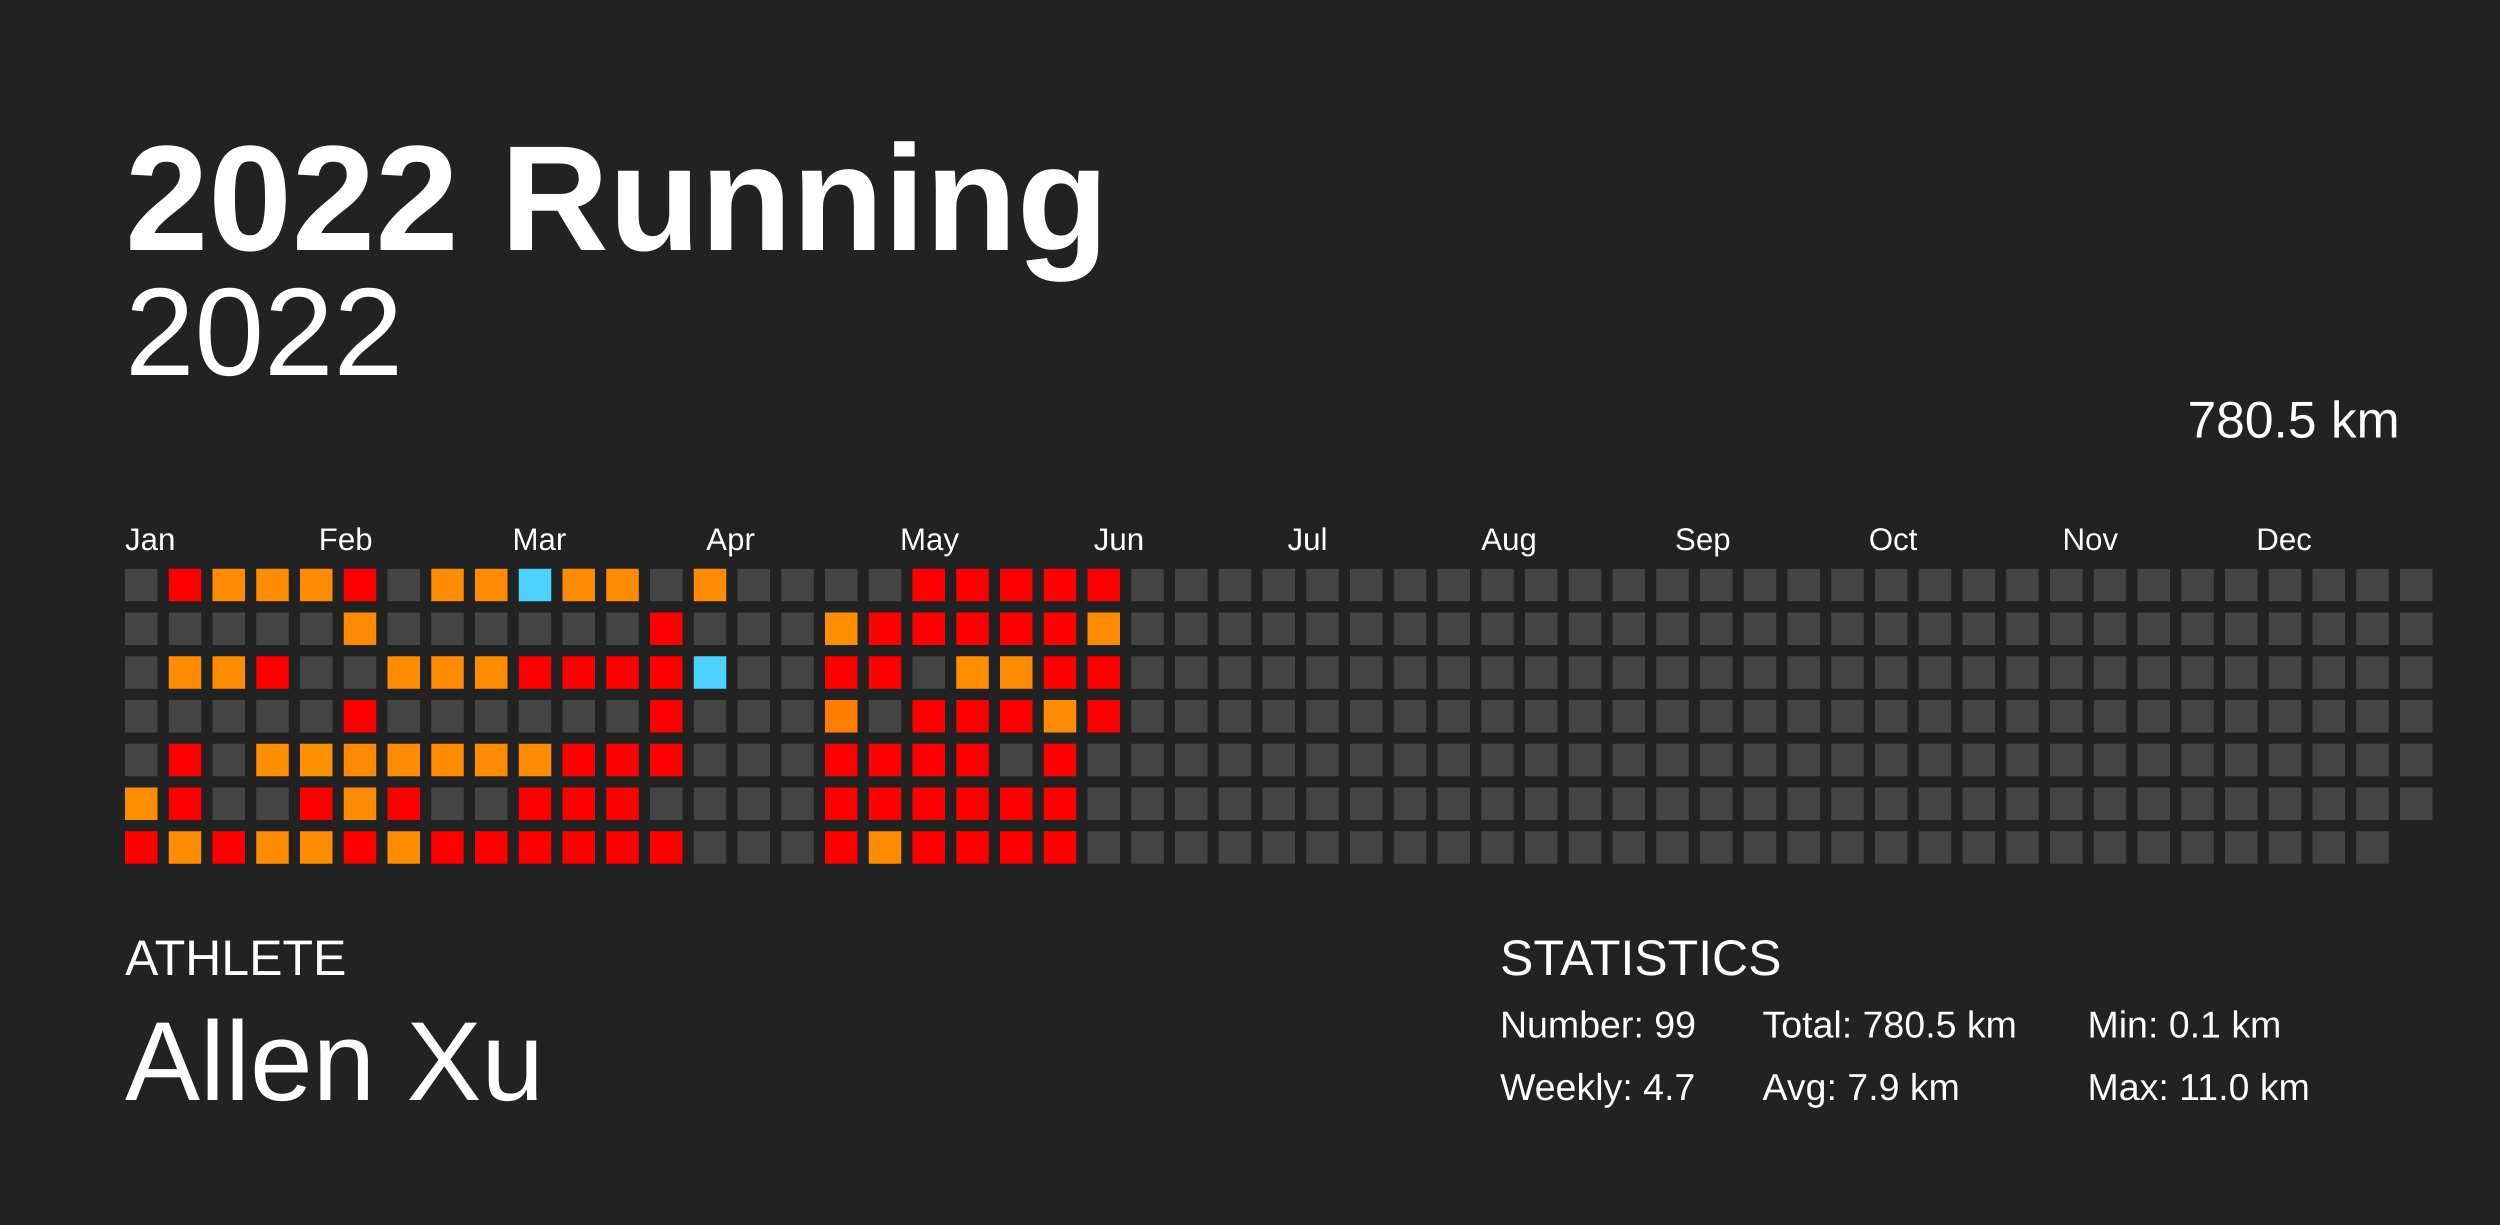
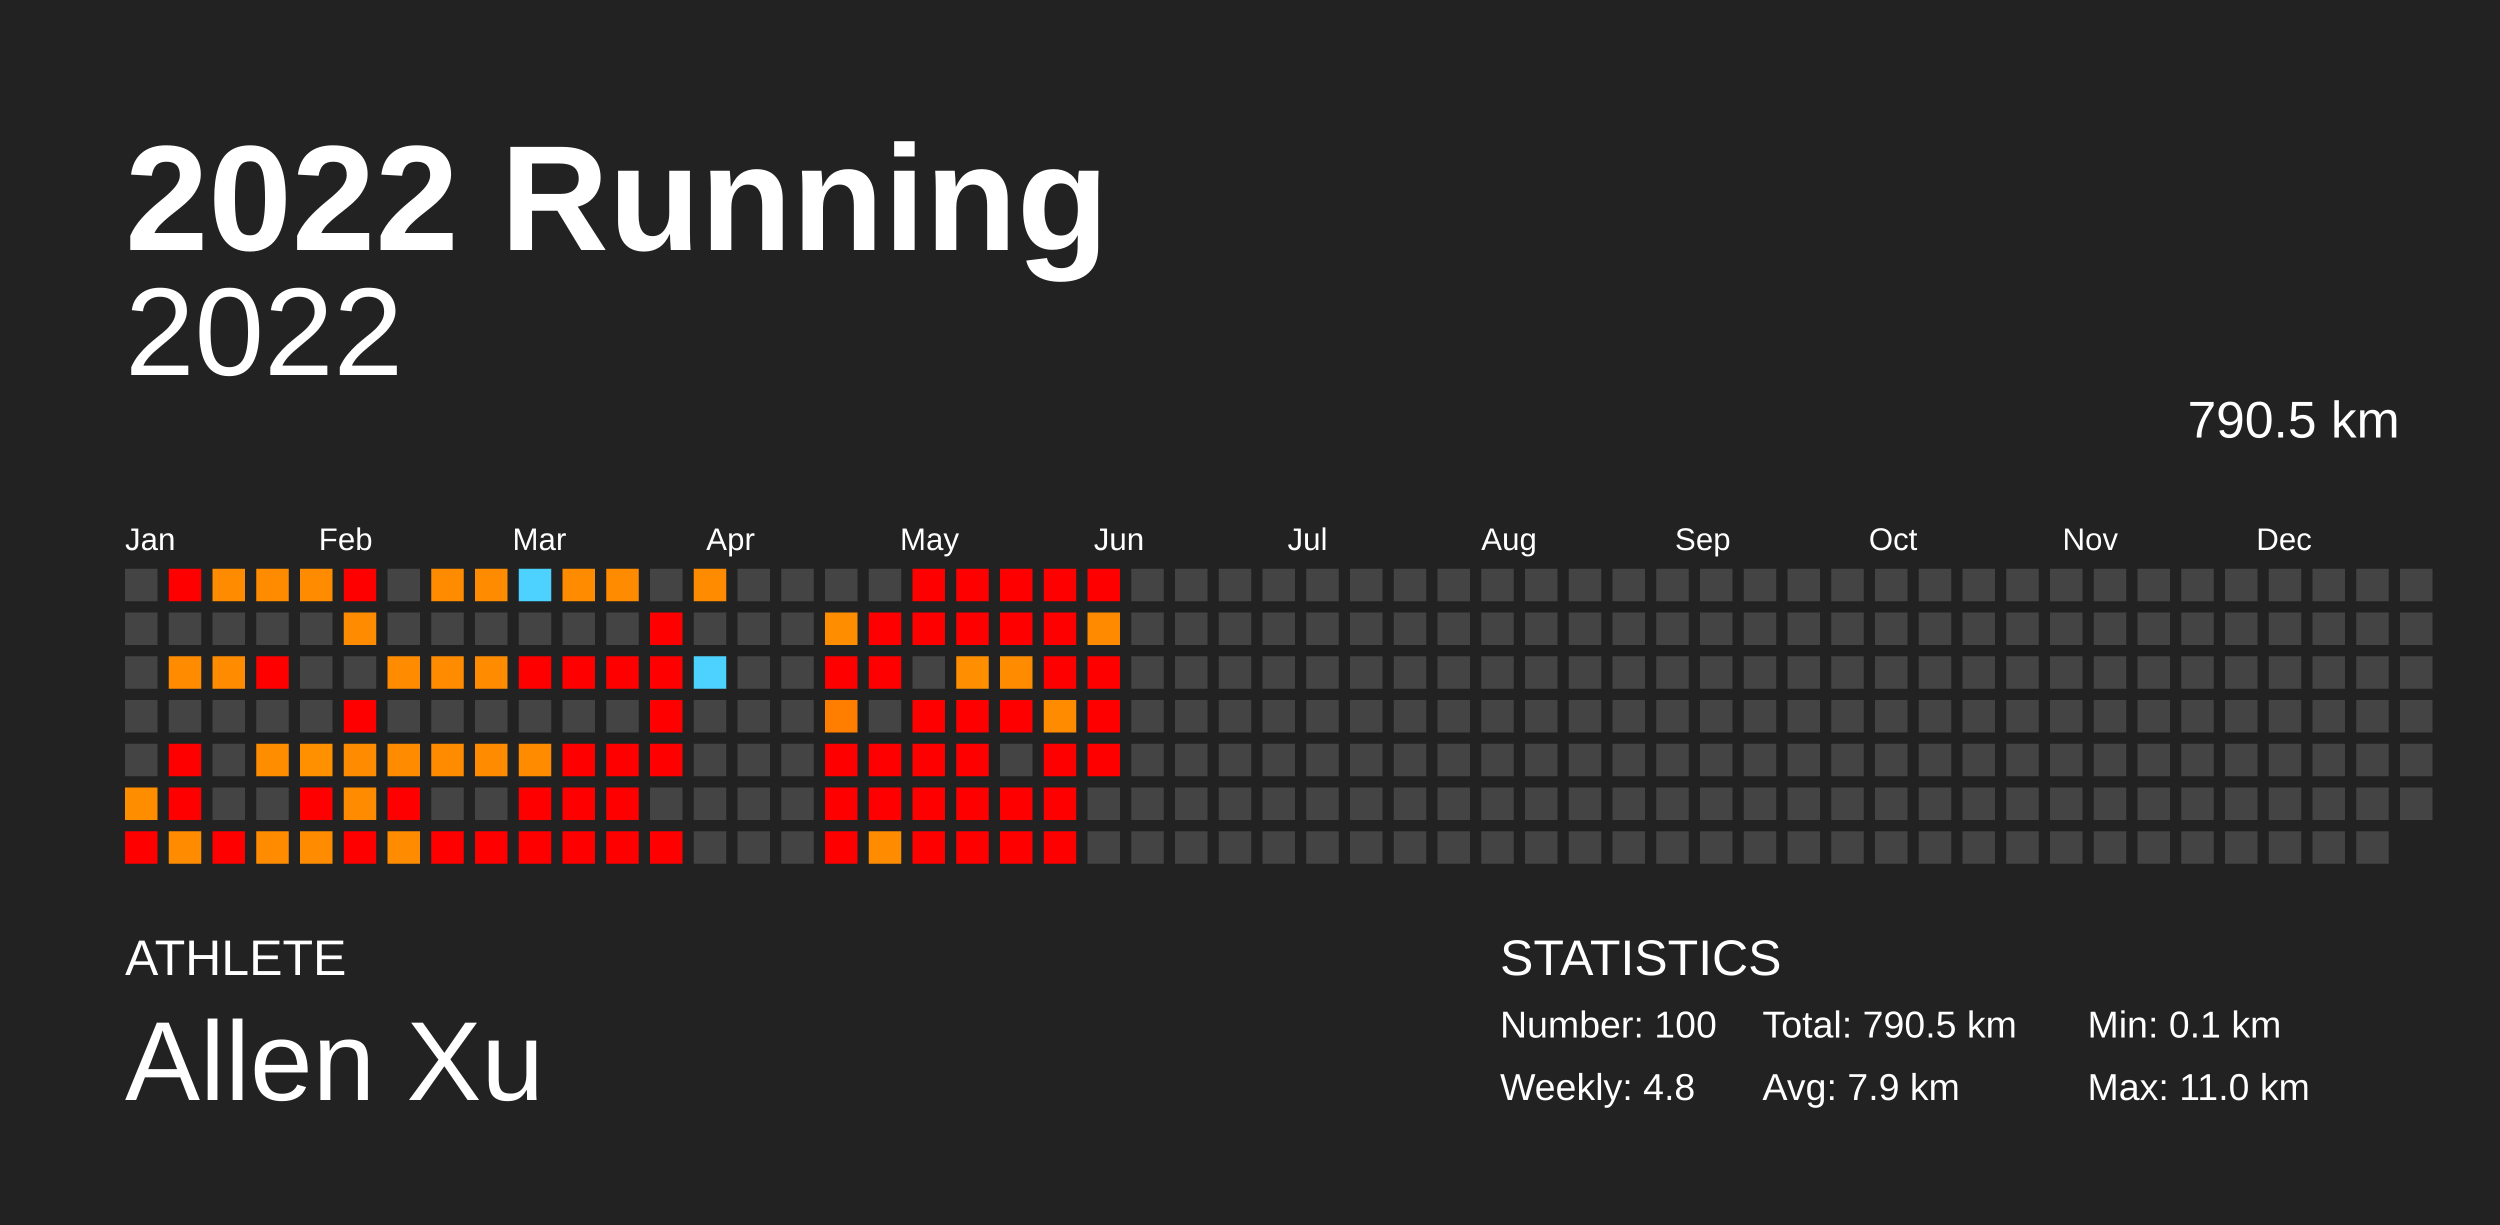
<svg xmlns="http://www.w3.org/2000/svg" baseProfile="full" height="98mm" version="1.1" viewBox="0,0,200,98" width="200mm">
  <defs />
  <rect fill="#222222" height="98" width="200" x="0" y="0" />
  <text fill="#FFFFFF" style="font-size:12px; font-family:Arial; font-weight:bold;" x="10" y="20">2022 Running</text>
  <text fill="#FFFFFF" style="font-size:4px; font-family:Arial" x="10" y="78">ATHLETE</text>
  <text fill="#FFFFFF" style="font-size:9px; font-family:Arial" x="10" y="88">Allen Xu</text>
  <text fill="#FFFFFF" style="font-size:4px; font-family:Arial" x="120" y="78">STATISTICS</text>
-   <text fill="#FFFFFF" style="font-size:3px; font-family:Arial" x="120" y="83">Number: 99</text>
-   <text fill="#FFFFFF" style="font-size:3px; font-family:Arial" x="120" y="88">Weekly: 4.7</text>
-   <text fill="#FFFFFF" style="font-size:3px; font-family:Arial" x="141" y="83">Total: 780.5 km</text>
+   <text fill="#FFFFFF" style="font-size:3px; font-family:Arial" x="120" y="83">Number: 100</text>
+   <text fill="#FFFFFF" style="font-size:3px; font-family:Arial" x="120" y="88">Weekly: 4.8</text>
+   <text fill="#FFFFFF" style="font-size:3px; font-family:Arial" x="141" y="83">Total: 790.5 km</text>
  <text fill="#FFFFFF" style="font-size:3px; font-family:Arial" x="141" y="88">Avg: 7.9 km</text>
  <text fill="#FFFFFF" style="font-size:3px; font-family:Arial" x="167" y="83">Min: 0.1 km</text>
  <text fill="#FFFFFF" style="font-size:3px; font-family:Arial" x="167" y="88">Max: 11.0 km</text>
  <text alignment-baseline="hanging" fill="#FFFFFF" style="font-size:10.0px; font-family:Arial;" x="10" y="30">2022</text>
-   <text alignment-baseline="hanging" fill="#FFFFFF" style="font-size:4.125px; font-family:Arial;" x="175" y="35">780.5 km</text>
+   <text alignment-baseline="hanging" fill="#FFFFFF" style="font-size:4.125px; font-family:Arial;" x="175" y="35">790.5 km</text>
  <text fill="#FFFFFF" style="font-size:2.5px; font-family:Arial" x="10.0" y="44">Jan</text>
  <text fill="#FFFFFF" style="font-size:2.5px; font-family:Arial" x="25.5" y="44">Feb</text>
  <text fill="#FFFFFF" style="font-size:2.5px; font-family:Arial" x="41.0" y="44">Mar</text>
  <text fill="#FFFFFF" style="font-size:2.5px; font-family:Arial" x="56.5" y="44">Apr</text>
  <text fill="#FFFFFF" style="font-size:2.5px; font-family:Arial" x="72.0" y="44">May</text>
  <text fill="#FFFFFF" style="font-size:2.5px; font-family:Arial" x="87.5" y="44">Jun</text>
  <text fill="#FFFFFF" style="font-size:2.5px; font-family:Arial" x="103.0" y="44">Jul</text>
  <text fill="#FFFFFF" style="font-size:2.5px; font-family:Arial" x="118.5" y="44">Aug</text>
  <text fill="#FFFFFF" style="font-size:2.5px; font-family:Arial" x="134.0" y="44">Sep</text>
  <text fill="#FFFFFF" style="font-size:2.5px; font-family:Arial" x="149.5" y="44">Oct</text>
  <text fill="#FFFFFF" style="font-size:2.5px; font-family:Arial" x="165.0" y="44">Nov</text>
  <text fill="#FFFFFF" style="font-size:2.5px; font-family:Arial" x="180.5" y="44">Dec</text>
  <rect fill="#444444" height="2.6" width="2.6" x="10.0" y="45.5" />
  <rect fill="#444444" height="2.6" width="2.6" x="10.0" y="49.0" />
  <rect fill="#444444" height="2.6" width="2.6" x="10.0" y="52.5" />
  <rect fill="#444444" height="2.6" width="2.6" x="10.0" y="56.0" />
  <rect fill="#444444" height="2.6" width="2.6" x="10.0" y="59.5" />
  <rect fill="#ff8d00" height="2.6" width="2.6" x="10.0" y="63.0" />
  <rect fill="red" height="2.6" width="2.6" x="10.0" y="66.5" />
  <rect fill="red" height="2.6" width="2.6" x="13.5" y="45.5" />
  <rect fill="#444444" height="2.6" width="2.6" x="13.5" y="49.0" />
  <rect fill="#ff8c00" height="2.6" width="2.6" x="13.5" y="52.5" />
  <rect fill="#444444" height="2.6" width="2.6" x="13.5" y="56.0" />
  <rect fill="red" height="2.6" width="2.6" x="13.5" y="59.5" />
  <rect fill="red" height="2.6" width="2.6" x="13.5" y="63.0" />
  <rect fill="#ff8b00" height="2.6" width="2.6" x="13.5" y="66.5" />
  <rect fill="#ff8c00" height="2.6" width="2.6" x="17.0" y="45.5" />
  <rect fill="#444444" height="2.6" width="2.6" x="17.0" y="49.0" />
  <rect fill="#ff8c00" height="2.6" width="2.6" x="17.0" y="52.5" />
  <rect fill="#444444" height="2.6" width="2.6" x="17.0" y="56.0" />
  <rect fill="#444444" height="2.6" width="2.6" x="17.0" y="59.5" />
  <rect fill="#444444" height="2.6" width="2.6" x="17.0" y="63.0" />
  <rect fill="red" height="2.6" width="2.6" x="17.0" y="66.5" />
  <rect fill="#ff8c00" height="2.6" width="2.6" x="20.5" y="45.5" />
  <rect fill="#444444" height="2.6" width="2.6" x="20.5" y="49.0" />
  <rect fill="red" height="2.6" width="2.6" x="20.5" y="52.5" />
  <rect fill="#444444" height="2.6" width="2.6" x="20.5" y="56.0" />
  <rect fill="#ff8d00" height="2.6" width="2.6" x="20.5" y="59.5" />
  <rect fill="#444444" height="2.6" width="2.6" x="20.5" y="63.0" />
  <rect fill="#ff8c00" height="2.6" width="2.6" x="20.5" y="66.5" />
  <rect fill="#ff8c00" height="2.6" width="2.6" x="24.0" y="45.5" />
  <rect fill="#444444" height="2.6" width="2.6" x="24.0" y="49.0" />
  <rect fill="#444444" height="2.6" width="2.6" x="24.0" y="52.5" />
  <rect fill="#444444" height="2.6" width="2.6" x="24.0" y="56.0" />
  <rect fill="#ff9000" height="2.6" width="2.6" x="24.0" y="59.5" />
  <rect fill="red" height="2.6" width="2.6" x="24.0" y="63.0" />
  <rect fill="#ff8c00" height="2.6" width="2.6" x="24.0" y="66.5" />
  <rect fill="red" height="2.6" width="2.6" x="27.5" y="45.5" />
  <rect fill="#ff8c00" height="2.6" width="2.6" x="27.5" y="49.0" />
  <rect fill="#444444" height="2.6" width="2.6" x="27.5" y="52.5" />
  <rect fill="red" height="2.6" width="2.6" x="27.5" y="56.0" />
  <rect fill="#ff8c00" height="2.6" width="2.6" x="27.5" y="59.5" />
  <rect fill="#ff8c00" height="2.6" width="2.6" x="27.5" y="63.0" />
  <rect fill="red" height="2.6" width="2.6" x="27.5" y="66.5" />
  <rect fill="#444444" height="2.6" width="2.6" x="31.0" y="45.5" />
  <rect fill="#444444" height="2.6" width="2.6" x="31.0" y="49.0" />
  <rect fill="#ff8b00" height="2.6" width="2.6" x="31.0" y="52.5" />
  <rect fill="#444444" height="2.6" width="2.6" x="31.0" y="56.0" />
  <rect fill="#ff8c00" height="2.6" width="2.6" x="31.0" y="59.5" />
  <rect fill="red" height="2.6" width="2.6" x="31.0" y="63.0" />
  <rect fill="#ff8c00" height="2.6" width="2.6" x="31.0" y="66.5" />
  <rect fill="#ff8b00" height="2.6" width="2.6" x="34.5" y="45.5" />
  <rect fill="#444444" height="2.6" width="2.6" x="34.5" y="49.0" />
  <rect fill="#ff8c00" height="2.6" width="2.6" x="34.5" y="52.5" />
  <rect fill="#444444" height="2.6" width="2.6" x="34.5" y="56.0" />
  <rect fill="#ff8c00" height="2.6" width="2.6" x="34.5" y="59.5" />
  <rect fill="#444444" height="2.6" width="2.6" x="34.5" y="63.0" />
  <rect fill="red" height="2.6" width="2.6" x="34.5" y="66.5" />
  <rect fill="#ff8c00" height="2.6" width="2.6" x="38.0" y="45.5" />
  <rect fill="#444444" height="2.6" width="2.6" x="38.0" y="49.0" />
  <rect fill="#ff8c00" height="2.6" width="2.6" x="38.0" y="52.5" />
  <rect fill="#444444" height="2.6" width="2.6" x="38.0" y="56.0" />
  <rect fill="#ff8b00" height="2.6" width="2.6" x="38.0" y="59.5" />
  <rect fill="#444444" height="2.6" width="2.6" x="38.0" y="63.0" />
  <rect fill="red" height="2.6" width="2.6" x="38.0" y="66.5" />
  <rect fill="#4dd2ff" height="2.6" width="2.6" x="41.5" y="45.5" />
  <rect fill="#444444" height="2.6" width="2.6" x="41.5" y="49.0" />
  <rect fill="red" height="2.6" width="2.6" x="41.5" y="52.5" />
  <rect fill="#444444" height="2.6" width="2.6" x="41.5" y="56.0" />
  <rect fill="#ff8c00" height="2.6" width="2.6" x="41.5" y="59.5" />
  <rect fill="red" height="2.6" width="2.6" x="41.5" y="63.0" />
  <rect fill="red" height="2.6" width="2.6" x="41.5" y="66.5" />
  <rect fill="#ff8c00" height="2.6" width="2.6" x="45.0" y="45.5" />
  <rect fill="#444444" height="2.6" width="2.6" x="45.0" y="49.0" />
  <rect fill="red" height="2.6" width="2.6" x="45.0" y="52.5" />
  <rect fill="#444444" height="2.6" width="2.6" x="45.0" y="56.0" />
  <rect fill="red" height="2.6" width="2.6" x="45.0" y="59.5" />
  <rect fill="red" height="2.6" width="2.6" x="45.0" y="63.0" />
  <rect fill="red" height="2.6" width="2.6" x="45.0" y="66.5" />
  <rect fill="#ff8c00" height="2.6" width="2.6" x="48.5" y="45.5" />
  <rect fill="#444444" height="2.6" width="2.6" x="48.5" y="49.0" />
  <rect fill="red" height="2.6" width="2.6" x="48.5" y="52.5" />
  <rect fill="#444444" height="2.6" width="2.6" x="48.5" y="56.0" />
  <rect fill="red" height="2.6" width="2.6" x="48.5" y="59.5" />
  <rect fill="red" height="2.6" width="2.6" x="48.5" y="63.0" />
  <rect fill="red" height="2.6" width="2.6" x="48.5" y="66.5" />
  <rect fill="#444444" height="2.6" width="2.6" x="52.0" y="45.5" />
  <rect fill="red" height="2.6" width="2.6" x="52.0" y="49.0" />
  <rect fill="red" height="2.6" width="2.6" x="52.0" y="52.5" />
  <rect fill="red" height="2.6" width="2.6" x="52.0" y="56.0" />
  <rect fill="red" height="2.6" width="2.6" x="52.0" y="59.5" />
  <rect fill="#444444" height="2.6" width="2.6" x="52.0" y="63.0" />
  <rect fill="red" height="2.6" width="2.6" x="52.0" y="66.5" />
  <rect fill="#ff8c00" height="2.6" width="2.6" x="55.5" y="45.5" />
  <rect fill="#444444" height="2.6" width="2.6" x="55.5" y="49.0" />
  <rect fill="#4dd2ff" height="2.6" width="2.6" x="55.5" y="52.5" />
  <rect fill="#444444" height="2.6" width="2.6" x="55.5" y="56.0" />
  <rect fill="#444444" height="2.6" width="2.6" x="55.5" y="59.5" />
  <rect fill="#444444" height="2.6" width="2.6" x="55.5" y="63.0" />
  <rect fill="#444444" height="2.6" width="2.6" x="55.5" y="66.5" />
  <rect fill="#444444" height="2.6" width="2.6" x="59.0" y="45.5" />
  <rect fill="#444444" height="2.6" width="2.6" x="59.0" y="49.0" />
  <rect fill="#444444" height="2.6" width="2.6" x="59.0" y="52.5" />
  <rect fill="#444444" height="2.6" width="2.6" x="59.0" y="56.0" />
  <rect fill="#444444" height="2.6" width="2.6" x="59.0" y="59.5" />
  <rect fill="#444444" height="2.6" width="2.6" x="59.0" y="63.0" />
  <rect fill="#444444" height="2.6" width="2.6" x="59.0" y="66.5" />
  <rect fill="#444444" height="2.6" width="2.6" x="62.5" y="45.5" />
  <rect fill="#444444" height="2.6" width="2.6" x="62.5" y="49.0" />
  <rect fill="#444444" height="2.6" width="2.6" x="62.5" y="52.5" />
  <rect fill="#444444" height="2.6" width="2.6" x="62.5" y="56.0" />
  <rect fill="#444444" height="2.6" width="2.6" x="62.5" y="59.5" />
  <rect fill="#444444" height="2.6" width="2.6" x="62.5" y="63.0" />
  <rect fill="#444444" height="2.6" width="2.6" x="62.5" y="66.5" />
  <rect fill="#444444" height="2.6" width="2.6" x="66.0" y="45.5" />
  <rect fill="#ff8d00" height="2.6" width="2.6" x="66.0" y="49.0" />
  <rect fill="red" height="2.6" width="2.6" x="66.0" y="52.5" />
  <rect fill="#ff7e00" height="2.6" width="2.6" x="66.0" y="56.0" />
  <rect fill="red" height="2.6" width="2.6" x="66.0" y="59.5" />
  <rect fill="red" height="2.6" width="2.6" x="66.0" y="63.0" />
  <rect fill="red" height="2.6" width="2.6" x="66.0" y="66.5" />
  <rect fill="#444444" height="2.6" width="2.6" x="69.5" y="45.5" />
  <rect fill="red" height="2.6" width="2.6" x="69.5" y="49.0" />
  <rect fill="red" height="2.6" width="2.6" x="69.5" y="52.5" />
  <rect fill="#444444" height="2.6" width="2.6" x="69.5" y="56.0" />
  <rect fill="red" height="2.6" width="2.6" x="69.5" y="59.5" />
  <rect fill="red" height="2.6" width="2.6" x="69.5" y="63.0" />
  <rect fill="#ff8c00" height="2.6" width="2.6" x="69.5" y="66.5" />
  <rect fill="red" height="2.6" width="2.6" x="73.0" y="45.5" />
  <rect fill="red" height="2.6" width="2.6" x="73.0" y="49.0" />
  <rect fill="#444444" height="2.6" width="2.6" x="73.0" y="52.5" />
  <rect fill="red" height="2.6" width="2.6" x="73.0" y="56.0" />
  <rect fill="red" height="2.6" width="2.6" x="73.0" y="59.5" />
  <rect fill="red" height="2.6" width="2.6" x="73.0" y="63.0" />
  <rect fill="red" height="2.6" width="2.6" x="73.0" y="66.5" />
  <rect fill="red" height="2.6" width="2.6" x="76.5" y="45.5" />
  <rect fill="red" height="2.6" width="2.6" x="76.5" y="49.0" />
  <rect fill="#ff8e00" height="2.6" width="2.6" x="76.5" y="52.5" />
  <rect fill="red" height="2.6" width="2.6" x="76.5" y="56.0" />
  <rect fill="red" height="2.6" width="2.6" x="76.5" y="59.5" />
  <rect fill="red" height="2.6" width="2.6" x="76.5" y="63.0" />
  <rect fill="red" height="2.6" width="2.6" x="76.5" y="66.5" />
  <rect fill="red" height="2.6" width="2.6" x="80.0" y="45.5" />
  <rect fill="red" height="2.6" width="2.6" x="80.0" y="49.0" />
  <rect fill="#ff8c00" height="2.6" width="2.6" x="80.0" y="52.5" />
  <rect fill="red" height="2.6" width="2.6" x="80.0" y="56.0" />
  <rect fill="#444444" height="2.6" width="2.6" x="80.0" y="59.5" />
  <rect fill="red" height="2.6" width="2.6" x="80.0" y="63.0" />
  <rect fill="red" height="2.6" width="2.6" x="80.0" y="66.5" />
  <rect fill="red" height="2.6" width="2.6" x="83.5" y="45.5" />
  <rect fill="red" height="2.6" width="2.6" x="83.5" y="49.0" />
  <rect fill="red" height="2.6" width="2.6" x="83.5" y="52.5" />
  <rect fill="#ff8b00" height="2.6" width="2.6" x="83.5" y="56.0" />
  <rect fill="red" height="2.6" width="2.6" x="83.5" y="59.5" />
  <rect fill="red" height="2.6" width="2.6" x="83.5" y="63.0" />
  <rect fill="red" height="2.6" width="2.6" x="83.5" y="66.5" />
  <rect fill="red" height="2.6" width="2.6" x="87.0" y="45.5" />
  <rect fill="#ff8a00" height="2.6" width="2.6" x="87.0" y="49.0" />
  <rect fill="red" height="2.6" width="2.6" x="87.0" y="52.5" />
  <rect fill="red" height="2.6" width="2.6" x="87.0" y="56.0" />
-   <rect fill="#444444" height="2.6" width="2.6" x="87.0" y="59.5" />
+   <rect fill="red" height="2.6" width="2.6" x="87.0" y="59.5" />
  <rect fill="#444444" height="2.6" width="2.6" x="87.0" y="63.0" />
  <rect fill="#444444" height="2.6" width="2.6" x="87.0" y="66.5" />
  <rect fill="#444444" height="2.6" width="2.6" x="90.5" y="45.5" />
  <rect fill="#444444" height="2.6" width="2.6" x="90.5" y="49.0" />
  <rect fill="#444444" height="2.6" width="2.6" x="90.5" y="52.5" />
  <rect fill="#444444" height="2.6" width="2.6" x="90.5" y="56.0" />
  <rect fill="#444444" height="2.6" width="2.6" x="90.5" y="59.5" />
  <rect fill="#444444" height="2.6" width="2.6" x="90.5" y="63.0" />
  <rect fill="#444444" height="2.6" width="2.6" x="90.5" y="66.5" />
  <rect fill="#444444" height="2.6" width="2.6" x="94.0" y="45.5" />
  <rect fill="#444444" height="2.6" width="2.6" x="94.0" y="49.0" />
  <rect fill="#444444" height="2.6" width="2.6" x="94.0" y="52.5" />
  <rect fill="#444444" height="2.6" width="2.6" x="94.0" y="56.0" />
  <rect fill="#444444" height="2.6" width="2.6" x="94.0" y="59.5" />
  <rect fill="#444444" height="2.6" width="2.6" x="94.0" y="63.0" />
  <rect fill="#444444" height="2.6" width="2.6" x="94.0" y="66.5" />
  <rect fill="#444444" height="2.6" width="2.6" x="97.5" y="45.5" />
  <rect fill="#444444" height="2.6" width="2.6" x="97.5" y="49.0" />
  <rect fill="#444444" height="2.6" width="2.6" x="97.5" y="52.5" />
  <rect fill="#444444" height="2.6" width="2.6" x="97.5" y="56.0" />
  <rect fill="#444444" height="2.6" width="2.6" x="97.5" y="59.5" />
  <rect fill="#444444" height="2.6" width="2.6" x="97.5" y="63.0" />
  <rect fill="#444444" height="2.6" width="2.6" x="97.5" y="66.5" />
  <rect fill="#444444" height="2.6" width="2.6" x="101.0" y="45.5" />
  <rect fill="#444444" height="2.6" width="2.6" x="101.0" y="49.0" />
  <rect fill="#444444" height="2.6" width="2.6" x="101.0" y="52.5" />
  <rect fill="#444444" height="2.6" width="2.6" x="101.0" y="56.0" />
  <rect fill="#444444" height="2.6" width="2.6" x="101.0" y="59.5" />
  <rect fill="#444444" height="2.6" width="2.6" x="101.0" y="63.0" />
  <rect fill="#444444" height="2.6" width="2.6" x="101.0" y="66.5" />
  <rect fill="#444444" height="2.6" width="2.6" x="104.5" y="45.5" />
  <rect fill="#444444" height="2.6" width="2.6" x="104.5" y="49.0" />
  <rect fill="#444444" height="2.6" width="2.6" x="104.5" y="52.5" />
  <rect fill="#444444" height="2.6" width="2.6" x="104.5" y="56.0" />
  <rect fill="#444444" height="2.6" width="2.6" x="104.5" y="59.5" />
  <rect fill="#444444" height="2.6" width="2.6" x="104.5" y="63.0" />
  <rect fill="#444444" height="2.6" width="2.6" x="104.5" y="66.5" />
  <rect fill="#444444" height="2.6" width="2.6" x="108.0" y="45.5" />
  <rect fill="#444444" height="2.6" width="2.6" x="108.0" y="49.0" />
  <rect fill="#444444" height="2.6" width="2.6" x="108.0" y="52.5" />
  <rect fill="#444444" height="2.6" width="2.6" x="108.0" y="56.0" />
  <rect fill="#444444" height="2.6" width="2.6" x="108.0" y="59.5" />
  <rect fill="#444444" height="2.6" width="2.6" x="108.0" y="63.0" />
  <rect fill="#444444" height="2.6" width="2.6" x="108.0" y="66.5" />
  <rect fill="#444444" height="2.6" width="2.6" x="111.5" y="45.5" />
  <rect fill="#444444" height="2.6" width="2.6" x="111.5" y="49.0" />
  <rect fill="#444444" height="2.6" width="2.6" x="111.5" y="52.5" />
  <rect fill="#444444" height="2.6" width="2.6" x="111.5" y="56.0" />
  <rect fill="#444444" height="2.6" width="2.6" x="111.5" y="59.5" />
  <rect fill="#444444" height="2.6" width="2.6" x="111.5" y="63.0" />
  <rect fill="#444444" height="2.6" width="2.6" x="111.5" y="66.5" />
  <rect fill="#444444" height="2.6" width="2.6" x="115.0" y="45.5" />
  <rect fill="#444444" height="2.6" width="2.6" x="115.0" y="49.0" />
  <rect fill="#444444" height="2.6" width="2.6" x="115.0" y="52.5" />
  <rect fill="#444444" height="2.6" width="2.6" x="115.0" y="56.0" />
  <rect fill="#444444" height="2.6" width="2.6" x="115.0" y="59.5" />
  <rect fill="#444444" height="2.6" width="2.6" x="115.0" y="63.0" />
  <rect fill="#444444" height="2.6" width="2.6" x="115.0" y="66.5" />
  <rect fill="#444444" height="2.6" width="2.6" x="118.5" y="45.5" />
  <rect fill="#444444" height="2.6" width="2.6" x="118.5" y="49.0" />
  <rect fill="#444444" height="2.6" width="2.6" x="118.5" y="52.5" />
  <rect fill="#444444" height="2.6" width="2.6" x="118.5" y="56.0" />
  <rect fill="#444444" height="2.6" width="2.6" x="118.5" y="59.5" />
  <rect fill="#444444" height="2.6" width="2.6" x="118.5" y="63.0" />
  <rect fill="#444444" height="2.6" width="2.6" x="118.5" y="66.5" />
  <rect fill="#444444" height="2.6" width="2.6" x="122.0" y="45.5" />
  <rect fill="#444444" height="2.6" width="2.6" x="122.0" y="49.0" />
  <rect fill="#444444" height="2.6" width="2.6" x="122.0" y="52.5" />
  <rect fill="#444444" height="2.6" width="2.6" x="122.0" y="56.0" />
  <rect fill="#444444" height="2.6" width="2.6" x="122.0" y="59.5" />
  <rect fill="#444444" height="2.6" width="2.6" x="122.0" y="63.0" />
  <rect fill="#444444" height="2.6" width="2.6" x="122.0" y="66.5" />
  <rect fill="#444444" height="2.6" width="2.6" x="125.5" y="45.5" />
  <rect fill="#444444" height="2.6" width="2.6" x="125.5" y="49.0" />
  <rect fill="#444444" height="2.6" width="2.6" x="125.5" y="52.5" />
  <rect fill="#444444" height="2.6" width="2.6" x="125.5" y="56.0" />
  <rect fill="#444444" height="2.6" width="2.6" x="125.5" y="59.5" />
  <rect fill="#444444" height="2.6" width="2.6" x="125.5" y="63.0" />
  <rect fill="#444444" height="2.6" width="2.6" x="125.5" y="66.5" />
  <rect fill="#444444" height="2.6" width="2.6" x="129.0" y="45.5" />
  <rect fill="#444444" height="2.6" width="2.6" x="129.0" y="49.0" />
  <rect fill="#444444" height="2.6" width="2.6" x="129.0" y="52.5" />
  <rect fill="#444444" height="2.6" width="2.6" x="129.0" y="56.0" />
  <rect fill="#444444" height="2.6" width="2.6" x="129.0" y="59.5" />
  <rect fill="#444444" height="2.6" width="2.6" x="129.0" y="63.0" />
  <rect fill="#444444" height="2.6" width="2.6" x="129.0" y="66.5" />
  <rect fill="#444444" height="2.6" width="2.6" x="132.5" y="45.5" />
  <rect fill="#444444" height="2.6" width="2.6" x="132.5" y="49.0" />
  <rect fill="#444444" height="2.6" width="2.6" x="132.5" y="52.5" />
  <rect fill="#444444" height="2.6" width="2.6" x="132.5" y="56.0" />
  <rect fill="#444444" height="2.6" width="2.6" x="132.5" y="59.5" />
  <rect fill="#444444" height="2.6" width="2.6" x="132.5" y="63.0" />
  <rect fill="#444444" height="2.6" width="2.6" x="132.5" y="66.5" />
  <rect fill="#444444" height="2.6" width="2.6" x="136.0" y="45.5" />
  <rect fill="#444444" height="2.6" width="2.6" x="136.0" y="49.0" />
  <rect fill="#444444" height="2.6" width="2.6" x="136.0" y="52.5" />
  <rect fill="#444444" height="2.6" width="2.6" x="136.0" y="56.0" />
  <rect fill="#444444" height="2.6" width="2.6" x="136.0" y="59.5" />
  <rect fill="#444444" height="2.6" width="2.6" x="136.0" y="63.0" />
  <rect fill="#444444" height="2.6" width="2.6" x="136.0" y="66.5" />
  <rect fill="#444444" height="2.6" width="2.6" x="139.5" y="45.5" />
  <rect fill="#444444" height="2.6" width="2.6" x="139.5" y="49.0" />
  <rect fill="#444444" height="2.6" width="2.6" x="139.5" y="52.5" />
  <rect fill="#444444" height="2.6" width="2.6" x="139.5" y="56.0" />
  <rect fill="#444444" height="2.6" width="2.6" x="139.5" y="59.5" />
  <rect fill="#444444" height="2.6" width="2.6" x="139.5" y="63.0" />
  <rect fill="#444444" height="2.6" width="2.6" x="139.5" y="66.5" />
  <rect fill="#444444" height="2.6" width="2.6" x="143.0" y="45.5" />
  <rect fill="#444444" height="2.6" width="2.6" x="143.0" y="49.0" />
  <rect fill="#444444" height="2.6" width="2.6" x="143.0" y="52.5" />
  <rect fill="#444444" height="2.6" width="2.6" x="143.0" y="56.0" />
  <rect fill="#444444" height="2.6" width="2.6" x="143.0" y="59.5" />
  <rect fill="#444444" height="2.6" width="2.6" x="143.0" y="63.0" />
  <rect fill="#444444" height="2.6" width="2.6" x="143.0" y="66.5" />
  <rect fill="#444444" height="2.6" width="2.6" x="146.5" y="45.5" />
  <rect fill="#444444" height="2.6" width="2.6" x="146.5" y="49.0" />
  <rect fill="#444444" height="2.6" width="2.6" x="146.5" y="52.5" />
  <rect fill="#444444" height="2.6" width="2.6" x="146.5" y="56.0" />
  <rect fill="#444444" height="2.6" width="2.6" x="146.5" y="59.5" />
  <rect fill="#444444" height="2.6" width="2.6" x="146.5" y="63.0" />
  <rect fill="#444444" height="2.6" width="2.6" x="146.5" y="66.5" />
  <rect fill="#444444" height="2.6" width="2.6" x="150.0" y="45.5" />
  <rect fill="#444444" height="2.6" width="2.6" x="150.0" y="49.0" />
  <rect fill="#444444" height="2.6" width="2.6" x="150.0" y="52.5" />
  <rect fill="#444444" height="2.6" width="2.6" x="150.0" y="56.0" />
  <rect fill="#444444" height="2.6" width="2.6" x="150.0" y="59.5" />
  <rect fill="#444444" height="2.6" width="2.6" x="150.0" y="63.0" />
  <rect fill="#444444" height="2.6" width="2.6" x="150.0" y="66.5" />
  <rect fill="#444444" height="2.6" width="2.6" x="153.5" y="45.5" />
  <rect fill="#444444" height="2.6" width="2.6" x="153.5" y="49.0" />
  <rect fill="#444444" height="2.6" width="2.6" x="153.5" y="52.5" />
  <rect fill="#444444" height="2.6" width="2.6" x="153.5" y="56.0" />
  <rect fill="#444444" height="2.6" width="2.6" x="153.5" y="59.5" />
  <rect fill="#444444" height="2.6" width="2.6" x="153.5" y="63.0" />
  <rect fill="#444444" height="2.6" width="2.6" x="153.5" y="66.5" />
  <rect fill="#444444" height="2.6" width="2.6" x="157.0" y="45.5" />
  <rect fill="#444444" height="2.6" width="2.6" x="157.0" y="49.0" />
  <rect fill="#444444" height="2.6" width="2.6" x="157.0" y="52.5" />
  <rect fill="#444444" height="2.6" width="2.6" x="157.0" y="56.0" />
  <rect fill="#444444" height="2.6" width="2.6" x="157.0" y="59.5" />
  <rect fill="#444444" height="2.6" width="2.6" x="157.0" y="63.0" />
  <rect fill="#444444" height="2.6" width="2.6" x="157.0" y="66.5" />
  <rect fill="#444444" height="2.6" width="2.6" x="160.5" y="45.5" />
  <rect fill="#444444" height="2.6" width="2.6" x="160.5" y="49.0" />
  <rect fill="#444444" height="2.6" width="2.6" x="160.5" y="52.5" />
  <rect fill="#444444" height="2.6" width="2.6" x="160.5" y="56.0" />
  <rect fill="#444444" height="2.6" width="2.6" x="160.5" y="59.5" />
  <rect fill="#444444" height="2.6" width="2.6" x="160.5" y="63.0" />
  <rect fill="#444444" height="2.6" width="2.6" x="160.5" y="66.5" />
  <rect fill="#444444" height="2.6" width="2.6" x="164.0" y="45.5" />
  <rect fill="#444444" height="2.6" width="2.6" x="164.0" y="49.0" />
  <rect fill="#444444" height="2.6" width="2.6" x="164.0" y="52.5" />
  <rect fill="#444444" height="2.6" width="2.6" x="164.0" y="56.0" />
  <rect fill="#444444" height="2.6" width="2.6" x="164.0" y="59.5" />
  <rect fill="#444444" height="2.6" width="2.6" x="164.0" y="63.0" />
  <rect fill="#444444" height="2.6" width="2.6" x="164.0" y="66.5" />
  <rect fill="#444444" height="2.6" width="2.6" x="167.5" y="45.5" />
  <rect fill="#444444" height="2.6" width="2.6" x="167.5" y="49.0" />
  <rect fill="#444444" height="2.6" width="2.6" x="167.5" y="52.5" />
  <rect fill="#444444" height="2.6" width="2.6" x="167.5" y="56.0" />
  <rect fill="#444444" height="2.6" width="2.6" x="167.5" y="59.5" />
  <rect fill="#444444" height="2.6" width="2.6" x="167.5" y="63.0" />
  <rect fill="#444444" height="2.6" width="2.6" x="167.5" y="66.5" />
  <rect fill="#444444" height="2.6" width="2.6" x="171.0" y="45.5" />
  <rect fill="#444444" height="2.6" width="2.6" x="171.0" y="49.0" />
  <rect fill="#444444" height="2.6" width="2.6" x="171.0" y="52.5" />
  <rect fill="#444444" height="2.6" width="2.6" x="171.0" y="56.0" />
  <rect fill="#444444" height="2.6" width="2.6" x="171.0" y="59.5" />
  <rect fill="#444444" height="2.6" width="2.6" x="171.0" y="63.0" />
  <rect fill="#444444" height="2.6" width="2.6" x="171.0" y="66.5" />
  <rect fill="#444444" height="2.6" width="2.6" x="174.5" y="45.5" />
  <rect fill="#444444" height="2.6" width="2.6" x="174.5" y="49.0" />
  <rect fill="#444444" height="2.6" width="2.6" x="174.5" y="52.5" />
  <rect fill="#444444" height="2.6" width="2.6" x="174.5" y="56.0" />
  <rect fill="#444444" height="2.6" width="2.6" x="174.5" y="59.5" />
  <rect fill="#444444" height="2.6" width="2.6" x="174.5" y="63.0" />
  <rect fill="#444444" height="2.6" width="2.6" x="174.5" y="66.5" />
  <rect fill="#444444" height="2.6" width="2.6" x="178.0" y="45.5" />
  <rect fill="#444444" height="2.6" width="2.6" x="178.0" y="49.0" />
  <rect fill="#444444" height="2.6" width="2.6" x="178.0" y="52.5" />
  <rect fill="#444444" height="2.6" width="2.6" x="178.0" y="56.0" />
  <rect fill="#444444" height="2.6" width="2.6" x="178.0" y="59.5" />
  <rect fill="#444444" height="2.6" width="2.6" x="178.0" y="63.0" />
  <rect fill="#444444" height="2.6" width="2.6" x="178.0" y="66.5" />
  <rect fill="#444444" height="2.6" width="2.6" x="181.5" y="45.5" />
  <rect fill="#444444" height="2.6" width="2.6" x="181.5" y="49.0" />
  <rect fill="#444444" height="2.6" width="2.6" x="181.5" y="52.5" />
  <rect fill="#444444" height="2.6" width="2.6" x="181.5" y="56.0" />
  <rect fill="#444444" height="2.6" width="2.6" x="181.5" y="59.5" />
  <rect fill="#444444" height="2.6" width="2.6" x="181.5" y="63.0" />
  <rect fill="#444444" height="2.6" width="2.6" x="181.5" y="66.5" />
  <rect fill="#444444" height="2.6" width="2.6" x="185.0" y="45.5" />
  <rect fill="#444444" height="2.6" width="2.6" x="185.0" y="49.0" />
  <rect fill="#444444" height="2.6" width="2.6" x="185.0" y="52.5" />
  <rect fill="#444444" height="2.6" width="2.6" x="185.0" y="56.0" />
  <rect fill="#444444" height="2.6" width="2.6" x="185.0" y="59.5" />
  <rect fill="#444444" height="2.6" width="2.6" x="185.0" y="63.0" />
  <rect fill="#444444" height="2.6" width="2.6" x="185.0" y="66.5" />
  <rect fill="#444444" height="2.6" width="2.6" x="188.5" y="45.5" />
  <rect fill="#444444" height="2.6" width="2.6" x="188.5" y="49.0" />
  <rect fill="#444444" height="2.6" width="2.6" x="188.5" y="52.5" />
  <rect fill="#444444" height="2.6" width="2.6" x="188.5" y="56.0" />
  <rect fill="#444444" height="2.6" width="2.6" x="188.5" y="59.5" />
  <rect fill="#444444" height="2.6" width="2.6" x="188.5" y="63.0" />
  <rect fill="#444444" height="2.6" width="2.6" x="188.5" y="66.5" />
  <rect fill="#444444" height="2.6" width="2.6" x="192.0" y="45.5" />
  <rect fill="#444444" height="2.6" width="2.6" x="192.0" y="49.0" />
  <rect fill="#444444" height="2.6" width="2.6" x="192.0" y="52.5" />
  <rect fill="#444444" height="2.6" width="2.6" x="192.0" y="56.0" />
  <rect fill="#444444" height="2.6" width="2.6" x="192.0" y="59.5" />
  <rect fill="#444444" height="2.6" width="2.6" x="192.0" y="63.0" />
</svg>
